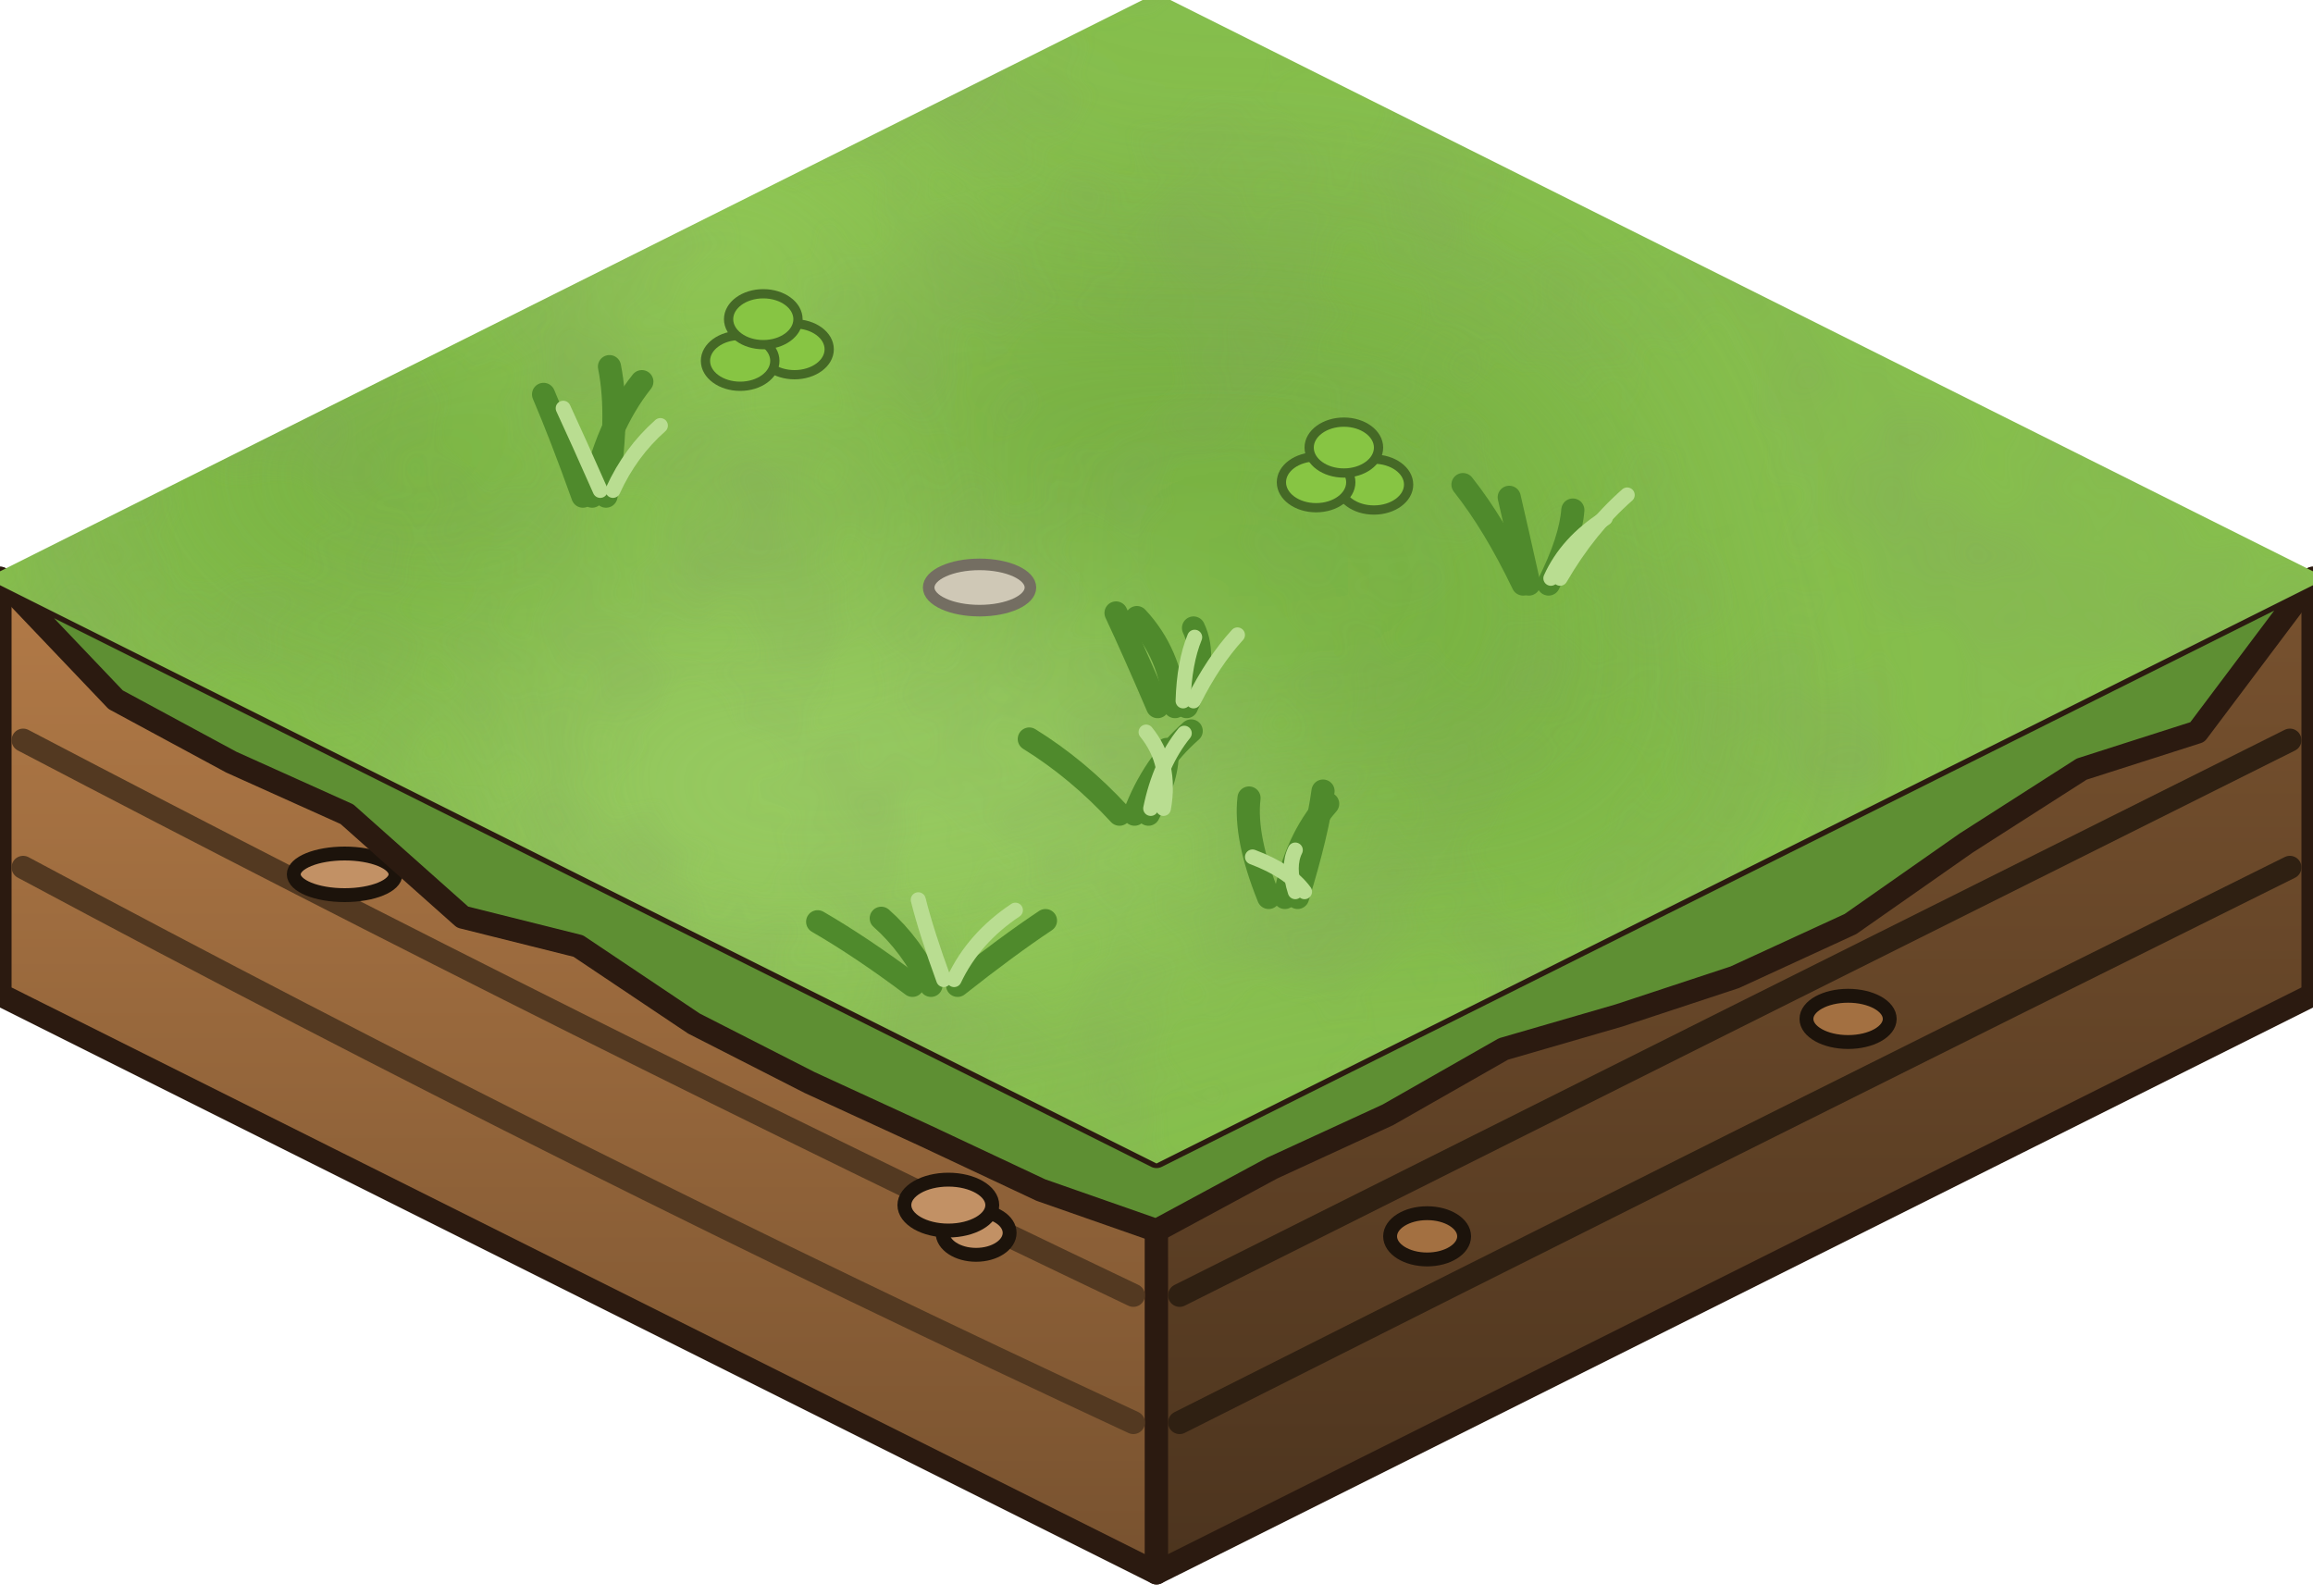
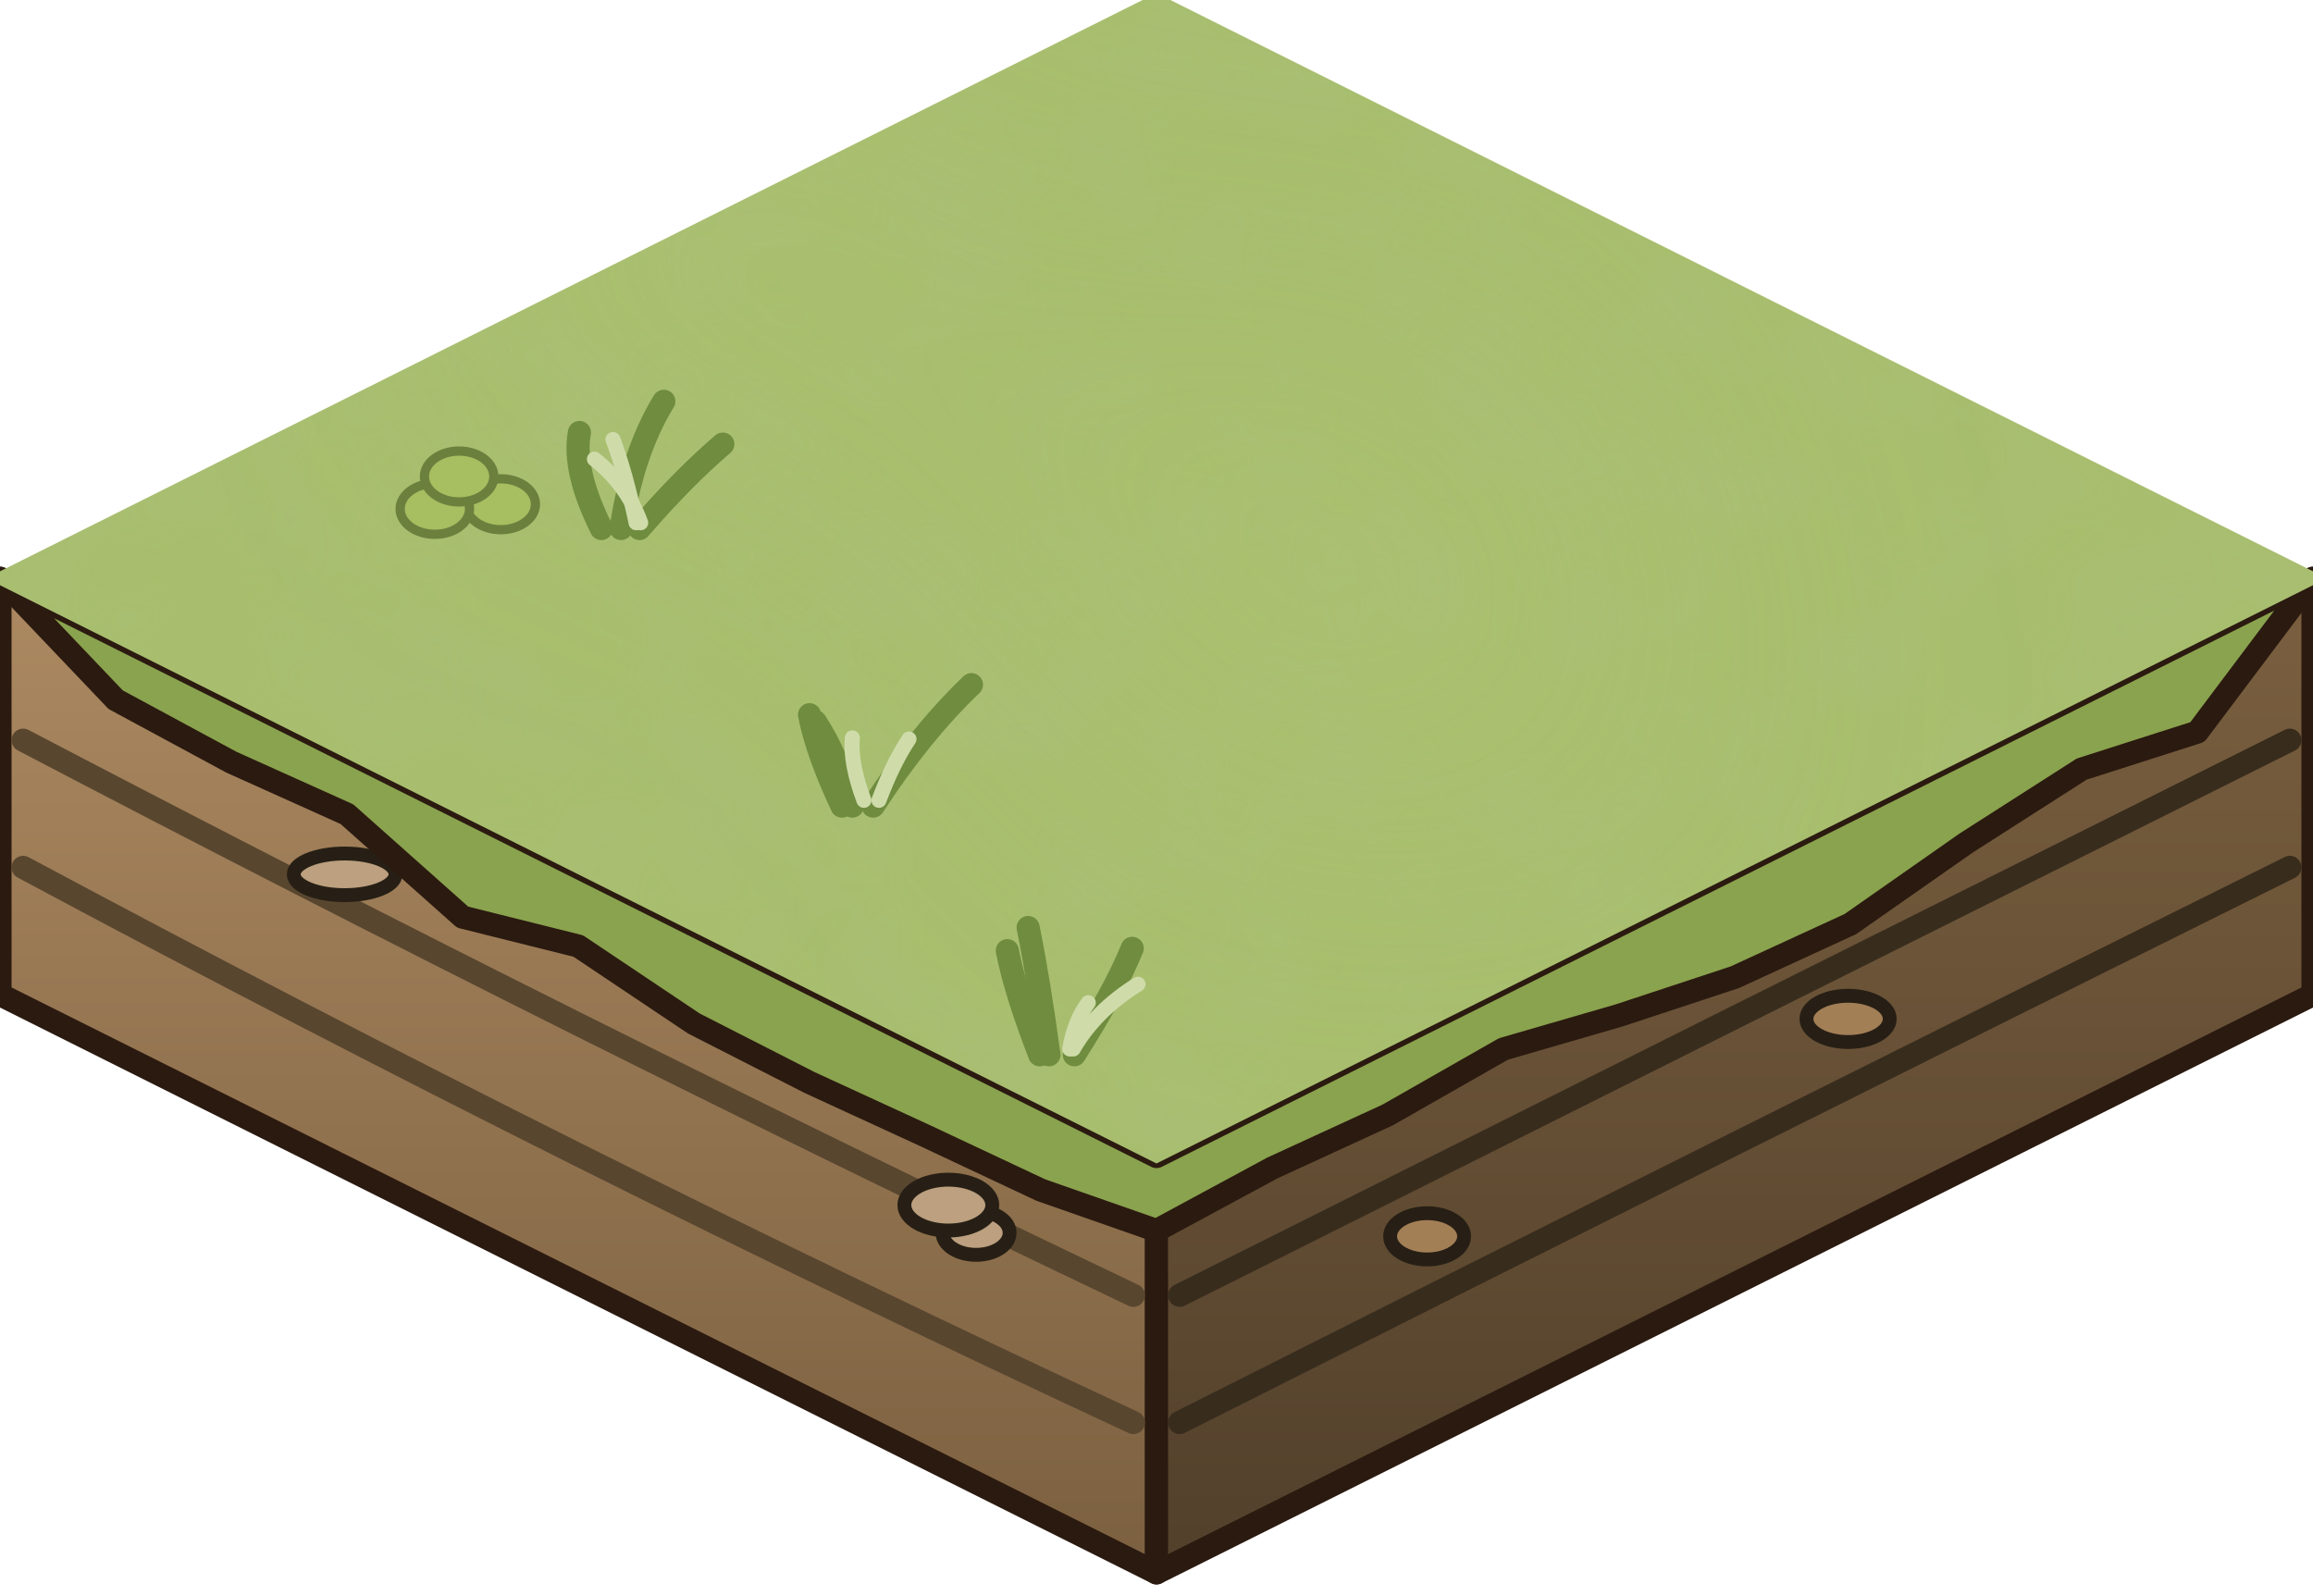
<svg xmlns="http://www.w3.org/2000/svg" width="200" height="138" viewBox="0 0 200 138">
  <defs>
    <linearGradient id="lg1" x1="0" y1="0" x2="0" y2="1">
-       <stop offset="0" stop-color="#b27a47" />
-       <stop offset="1" stop-color="#78522f" />
+       <stop offset="0" stop-color="#ac8961" />
+       <stop offset="1" stop-color="#7b6040" />
    </linearGradient>
    <linearGradient id="lg2" x1="0" y1="0" x2="0" y2="1">
-       <stop offset="0" stop-color="#78522f" />
-       <stop offset="1" stop-color="#4c341e" />
+       <stop offset="0" stop-color="#7b6040" />
+       <stop offset="1" stop-color="#52402b" />
    </linearGradient>
    <clipPath id="cp3">
      <path d="M-1.2 50 L100 -0.6 L201.2 50 L100 100.6 Z" />
    </clipPath>
    <filter id="bl4" x="-50%" y="-50%" width="200%" height="200%">
-       <feGaussianBlur stdDeviation="10" />
+       <feGaussianBlur stdDeviation="14" />
    </filter>
    <filter id="nz5" x="0" y="0" width="100%" height="100%">
-       <feTurbulence type="fractalNoise" baseFrequency="0.07" numOctaves="3" seed="10" result="t" />
-       <feColorMatrix in="t" type="matrix" values="0 0 0 0 0.235 0 0 0 0 0.353 0 0 0 0 0.125 0 0 0 0.640 -0.256" result="n" />
+       <feTurbulence type="fractalNoise" baseFrequency="0.09" numOctaves="2" seed="10" result="t" />
+       <feColorMatrix in="t" type="matrix" values="0 0 0 0 0.424 0 0 0 0 0.502 0 0 0 0 0.243 0 0 0 0.400 -0.160" result="n" />
      <feComposite in="n" in2="SourceAlpha" operator="in" />
    </filter>
    <clipPath id="cp6">
      <path d="M-1.2 50 L100 -0.6 L201.2 50 L100 100.6 Z" />
    </clipPath>
  </defs>
  <path d="M0 50 L100 100 L100 136 L0 86 Z" fill="url(#lg1)" stroke="#2b1a10" stroke-width="2" stroke-linejoin="round" stroke-linecap="round" />
  <path d="M100 100 L200 50 L200 86 L100 136 Z" fill="url(#lg2)" stroke="#2b1a10" stroke-width="2" stroke-linejoin="round" stroke-linecap="round" />
-   <path d="M2 64 Q50.0 89.135 98 112" fill="none" stroke="#533921" stroke-width="2" stroke-linejoin="round" stroke-linecap="round" />
-   <path d="M102 112 Q150.0 87.951 198 64" fill="none" stroke="#2f2012" stroke-width="2" stroke-linejoin="round" stroke-linecap="round" />
-   <path d="M2 75 Q50.0 100.702 98 123" fill="none" stroke="#533921" stroke-width="2" stroke-linejoin="round" stroke-linecap="round" />
-   <path d="M102 123 Q150.0 98.806 198 75" fill="none" stroke="#2f2012" stroke-width="2" stroke-linejoin="round" stroke-linecap="round" />
-   <ellipse cx="29.8" cy="75.6" rx="4.4" ry="1.8" fill="#c29165" stroke="#1c130b" stroke-width="1.2" />
-   <ellipse cx="84.4" cy="106.6" rx="2.9" ry="1.9" fill="#c29165" stroke="#1c130b" stroke-width="1.2" />
-   <ellipse cx="123.4" cy="106.9" rx="3.2" ry="2" fill="#a37041" stroke="#1c130b" stroke-width="1.2" />
-   <ellipse cx="159.8" cy="88.1" rx="3.6" ry="2" fill="#a37041" stroke="#1c130b" stroke-width="1.2" />
-   <ellipse cx="82" cy="104.2" rx="3.8" ry="2.2" fill="#c29165" stroke="#1c130b" stroke-width="1.2" />
-   <path d="M0 50 L100 100 L200 50 L200 50 L190 63.3 L180 66.5 L170 72.9 L160 79.9 L150 84.5 L140 87.8 L130 90.7 L120 96.4 L110 101 L100 106.4 L90 102.9 L80 98.2 L70 93.6 L60 88.5 L50 81.8 L40 79.3 L30 70.4 L20 65.9 L10 60.5 L0 50 Z" fill="#5e8f33" stroke="#2b1a10" stroke-width="2" stroke-linejoin="round" stroke-linecap="round" />
-   <path d="M-1.2 50 L100 -0.6 L201.2 50 L100 100.6 Z" fill="#86be4d" />
+   <path d="M2 64 Q50.0 89.135 98 112" fill="none" stroke="#59462f" stroke-width="2" stroke-linejoin="round" stroke-linecap="round" />
+   <path d="M102 112 Q150.0 87.951 198 64" fill="none" stroke="#382c1d" stroke-width="2" stroke-linejoin="round" stroke-linecap="round" />
+   <path d="M2 75 Q50.0 100.702 98 123" fill="none" stroke="#59462f" stroke-width="2" stroke-linejoin="round" stroke-linecap="round" />
+   <path d="M102 123 Q150.0 98.806 198 75" fill="none" stroke="#382c1d" stroke-width="2" stroke-linejoin="round" stroke-linecap="round" />
+   <ellipse cx="29.8" cy="75.6" rx="4.4" ry="1.8" fill="#bca07f" stroke="#271f15" stroke-width="1.2" />
+   <ellipse cx="84.4" cy="106.6" rx="2.9" ry="1.9" fill="#bca07f" stroke="#271f15" stroke-width="1.2" />
+   <ellipse cx="123.4" cy="106.9" rx="3.2" ry="2" fill="#a37f56" stroke="#271f15" stroke-width="1.2" />
+   <ellipse cx="159.8" cy="88.1" rx="3.6" ry="2" fill="#a37f56" stroke="#271f15" stroke-width="1.2" />
+   <ellipse cx="82" cy="104.2" rx="3.8" ry="2.2" fill="#bca07f" stroke="#271f15" stroke-width="1.2" />
+   <path d="M0 50 L100 100 L200 50 L200 50 L190 63.3 L180 66.5 L170 72.9 L160 79.9 L150 84.5 L140 87.8 L130 90.7 L120 96.4 L110 101 L100 106.4 L90 102.9 L80 98.2 L70 93.6 L60 88.5 L50 81.8 L40 79.3 L30 70.4 L20 65.9 L10 60.5 L0 50 Z" fill="#8aa34e" stroke="#2b1a10" stroke-width="2" stroke-linejoin="round" stroke-linecap="round" />
+   <path d="M-1.2 50 L100 -0.6 L201.2 50 L100 100.6 Z" fill="#a8be6e" />
  <g clip-path="url(#cp3)">
-     <g filter="url(#bl4)" opacity="0.65">
-       <ellipse cx="104.1" cy="34.3" rx="31.6" ry="11.7" fill="#689e39" />
-       <ellipse cx="121.4" cy="63.6" rx="28" ry="10.3" fill="#72ad3e" />
-       <ellipse cx="62.3" cy="21.3" rx="19.5" ry="14.6" fill="#96cc5a" />
-       <ellipse cx="111.6" cy="44" rx="31.4" ry="13.9" fill="#72ad3e" />
-       <ellipse cx="32.9" cy="41.2" rx="23.2" ry="14.7" fill="#72ad3e" />
-       <ellipse cx="63.6" cy="68.8" rx="19.7" ry="15.9" fill="#a2d26d" />
-       <ellipse cx="74.6" cy="67.9" rx="34" ry="14.7" fill="#a2d26d" />
+     <g filter="url(#bl4)" opacity="0.25">
+       <ellipse cx="104.1" cy="34.3" rx="31.6" ry="11.7" fill="#9db565" />
+       <ellipse cx="121.4" cy="63.6" rx="28" ry="10.3" fill="#b3c777" />
+       <ellipse cx="62.3" cy="21.3" rx="19.5" ry="14.6" fill="#b3c777" />
+       <ellipse cx="111.6" cy="44" rx="31.4" ry="13.9" fill="#b3c777" />
    </g>
  </g>
  <path d="M-1.2 50 L100 -0.6 L201.2 50 L100 100.6 Z" fill="#000" filter="url(#nz5)" />
  <g clip-path="url(#cp6)">
-     <ellipse cx="68.7" cy="30.2" rx="3" ry="2.2" fill="#87c543" stroke="#456926" stroke-width="0.8" />
-     <ellipse cx="64" cy="31.2" rx="3" ry="2.2" fill="#87c543" stroke="#456926" stroke-width="0.8" />
-     <ellipse cx="66" cy="27.6" rx="3" ry="2.2" fill="#87c543" stroke="#456926" stroke-width="0.8" />
-     <ellipse cx="167.6" cy="84.4" rx="3" ry="2.2" fill="#87c543" stroke="#456926" stroke-width="0.8" />
-     <ellipse cx="162.9" cy="84.7" rx="3" ry="2.2" fill="#87c543" stroke="#456926" stroke-width="0.8" />
-     <ellipse cx="165.4" cy="81.3" rx="3" ry="2.2" fill="#87c543" stroke="#456926" stroke-width="0.8" />
-     <ellipse cx="118.8" cy="41.9" rx="3" ry="2.2" fill="#87c543" stroke="#456926" stroke-width="0.8" />
-     <ellipse cx="113.8" cy="41.7" rx="3" ry="2.2" fill="#87c543" stroke="#456926" stroke-width="0.8" />
-     <ellipse cx="116.2" cy="38.7" rx="3" ry="2.2" fill="#87c543" stroke="#456926" stroke-width="0.8" />
-     <ellipse cx="170.8" cy="81.7" rx="3" ry="2.2" fill="#87c543" stroke="#456926" stroke-width="0.8" />
-     <ellipse cx="165.8" cy="81.4" rx="3" ry="2.2" fill="#87c543" stroke="#456926" stroke-width="0.8" />
-     <ellipse cx="168" cy="78.5" rx="3" ry="2.2" fill="#87c543" stroke="#456926" stroke-width="0.8" />
-     <path d="M50.4 42.9 Q48.5 37.6 47 34.1" fill="none" stroke="#4f8a2c" stroke-width="2" stroke-linecap="round" />
-     <path d="M51.2 42.9 Q52.4 36.9 55.5 33" fill="none" stroke="#4f8a2c" stroke-width="2" stroke-linecap="round" />
-     <path d="M52.4 42.9 Q53.6 36.2 52.7 31.7" fill="none" stroke="#4f8a2c" stroke-width="2" stroke-linecap="round" />
-     <path d="M51.9 42.4 Q50 38.1 48.7 35.3" fill="none" stroke="#b9dd91" stroke-width="1.3" stroke-linecap="round" />
-     <path d="M53 42.4 Q54.5 39.1 57.1 36.8" fill="none" stroke="#b9dd91" stroke-width="1.3" stroke-linecap="round" />
-     <path d="M78.9 85.2 Q74.5 81.9 70.7 79.7" fill="none" stroke="#4f8a2c" stroke-width="2" stroke-linecap="round" />
-     <path d="M80.5 85.2 Q78.8 81.7 76.2 79.4" fill="none" stroke="#4f8a2c" stroke-width="2" stroke-linecap="round" />
-     <path d="M82.8 85.2 Q87.1 81.8 90.4 79.6" fill="none" stroke="#4f8a2c" stroke-width="2" stroke-linecap="round" />
-     <path d="M81.6 84.7 Q80.1 80.6 79.4 77.8" fill="none" stroke="#b9dd91" stroke-width="1.3" stroke-linecap="round" />
-     <path d="M82.5 84.7 Q84.2 81.1 87.8 78.7" fill="none" stroke="#b9dd91" stroke-width="1.3" stroke-linecap="round" />
-     <path d="M131.7 50.5 Q129.2 45.3 126.5 41.9" fill="none" stroke="#4f8a2c" stroke-width="2" stroke-linecap="round" />
-     <path d="M132.2 50.5 Q131.2 46 130.5 43" fill="none" stroke="#4f8a2c" stroke-width="2" stroke-linecap="round" />
-     <path d="M133.9 50.5 Q135.8 46.7 136 44.1" fill="none" stroke="#4f8a2c" stroke-width="2" stroke-linecap="round" />
-     <path d="M134.1 50 Q135.5 46.9 138.8 44.8" fill="none" stroke="#b9dd91" stroke-width="1.3" stroke-linecap="round" />
-     <path d="M134.9 50 Q137.4 45.7 140.7 42.8" fill="none" stroke="#b9dd91" stroke-width="1.3" stroke-linecap="round" />
-     <path d="M100.1 61.1 Q98 56.2 96.5 53" fill="none" stroke="#4f8a2c" stroke-width="2" stroke-linecap="round" />
-     <path d="M101.6 61.1 Q101.2 56.5 98.3 53.4" fill="none" stroke="#4f8a2c" stroke-width="2" stroke-linecap="round" />
-     <path d="M102.6 61.1 Q104.5 57 103.2 54.3" fill="none" stroke="#4f8a2c" stroke-width="2" stroke-linecap="round" />
-     <path d="M102.3 60.6 Q102.4 57.3 103.3 55.1" fill="none" stroke="#b9dd91" stroke-width="1.3" stroke-linecap="round" />
-     <path d="M103.2 60.6 Q104.9 57.2 107 54.9" fill="none" stroke="#b9dd91" stroke-width="1.3" stroke-linecap="round" />
-     <path d="M96.8 70.4 Q93.2 66.5 89 63.9" fill="none" stroke="#4f8a2c" stroke-width="2" stroke-linecap="round" />
-     <path d="M98.1 70.4 Q99.7 66.1 103 63.2" fill="none" stroke="#4f8a2c" stroke-width="2" stroke-linecap="round" />
-     <path d="M99.3 70.4 Q101.1 67 100.9 64.8" fill="none" stroke="#4f8a2c" stroke-width="2" stroke-linecap="round" />
-     <path d="M99.5 69.9 Q100.3 66 102.4 63.4" fill="none" stroke="#b9dd91" stroke-width="1.3" stroke-linecap="round" />
-     <path d="M100.6 69.9 Q101.3 66 99.1 63.3" fill="none" stroke="#b9dd91" stroke-width="1.3" stroke-linecap="round" />
-     <path d="M109.7 77.6 Q107.6 72.4 108 69" fill="none" stroke="#4f8a2c" stroke-width="2" stroke-linecap="round" />
-     <path d="M111.1 77.6 Q112 72.7 114.8 69.5" fill="none" stroke="#4f8a2c" stroke-width="2" stroke-linecap="round" />
-     <path d="M112.2 77.6 Q113.9 72.1 114.4 68.4" fill="none" stroke="#4f8a2c" stroke-width="2" stroke-linecap="round" />
-     <path d="M112 77.1 Q111.3 74.9 112 73.5" fill="none" stroke="#b9dd91" stroke-width="1.3" stroke-linecap="round" />
-     <path d="M112.8 77.1 Q111.5 75.3 108.3 74.1" fill="none" stroke="#b9dd91" stroke-width="1.3" stroke-linecap="round" />
+     <ellipse cx="43.3" cy="43.6" rx="3" ry="2.2" fill="#a7be61" stroke="#6c803e" stroke-width="0.8" />
+     <ellipse cx="37.6" cy="44" rx="3" ry="2.2" fill="#a7be61" stroke="#6c803e" stroke-width="0.8" />
+     <ellipse cx="39.7" cy="41.2" rx="3" ry="2.2" fill="#a7be61" stroke="#6c803e" stroke-width="0.8" />
+     <path d="M72.8 69.7 Q70.6 65 70 61.8" fill="none" stroke="#6f8c3f" stroke-width="2" stroke-linecap="round" />
+     <path d="M73.7 69.7 Q72.4 65.3 70.5 62.4" fill="none" stroke="#6f8c3f" stroke-width="2" stroke-linecap="round" />
+     <path d="M75.5 69.7 Q79.6 63.4 84 59.2" fill="none" stroke="#6f8c3f" stroke-width="2" stroke-linecap="round" />
+     <path d="M74.7 69.2 Q73.5 66 73.7 63.8" fill="none" stroke="#cfdcaa" stroke-width="1.3" stroke-linecap="round" />
+     <path d="M76 69.2 Q77.2 66 78.6 63.9" fill="none" stroke="#cfdcaa" stroke-width="1.3" stroke-linecap="round" />
+     <path d="M89.9 91.2 Q87.8 85.8 87.1 82.2" fill="none" stroke="#6f8c3f" stroke-width="2" stroke-linecap="round" />
+     <path d="M90.7 91.2 Q89.8 84.6 88.9 80.2" fill="none" stroke="#6f8c3f" stroke-width="2" stroke-linecap="round" />
+     <path d="M92.9 91.2 Q96.4 85.7 97.9 82" fill="none" stroke="#6f8c3f" stroke-width="2" stroke-linecap="round" />
+     <path d="M92.5 90.7 Q92.9 88.3 94.1 86.7" fill="none" stroke="#cfdcaa" stroke-width="1.3" stroke-linecap="round" />
+     <path d="M92.8 90.7 Q94.7 87.4 98.4 85.1" fill="none" stroke="#cfdcaa" stroke-width="1.3" stroke-linecap="round" />
+     <path d="M52 45.7 Q49.5 40.7 50.1 37.4" fill="none" stroke="#6f8c3f" stroke-width="2" stroke-linecap="round" />
+     <path d="M53.7 45.7 Q54.7 39.1 57.4 34.7" fill="none" stroke="#6f8c3f" stroke-width="2" stroke-linecap="round" />
+     <path d="M55.3 45.7 Q59.1 41.3 62.5 38.4" fill="none" stroke="#6f8c3f" stroke-width="2" stroke-linecap="round" />
+     <path d="M55 45.2 Q54.1 40.9 53 38" fill="none" stroke="#cfdcaa" stroke-width="1.3" stroke-linecap="round" />
+     <path d="M55.4 45.2 Q54.2 41.9 51.4 39.7" fill="none" stroke="#cfdcaa" stroke-width="1.3" stroke-linecap="round" />
  </g>
-   <ellipse cx="84.7" cy="50.8" rx="4.4" ry="2" fill="#cfc8b6" stroke="#746e62" stroke-width="1" />
</svg>
